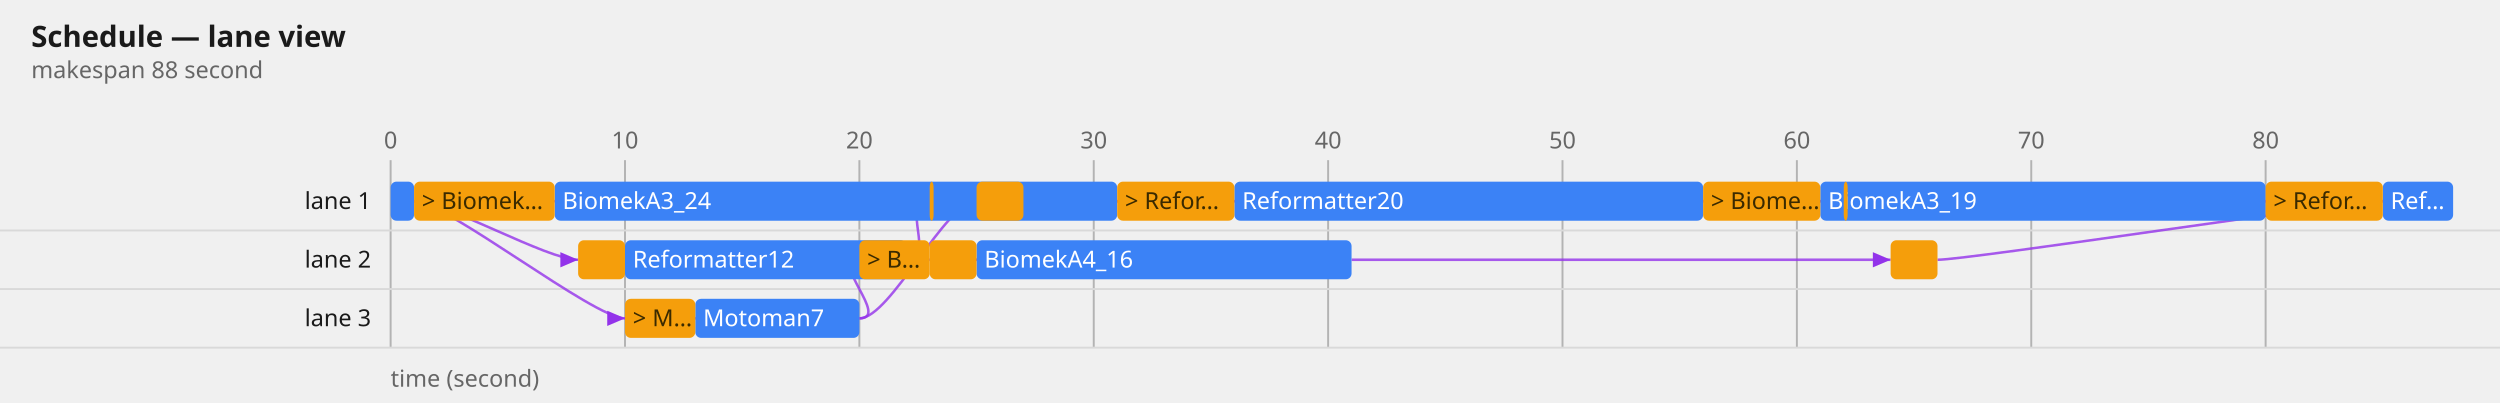
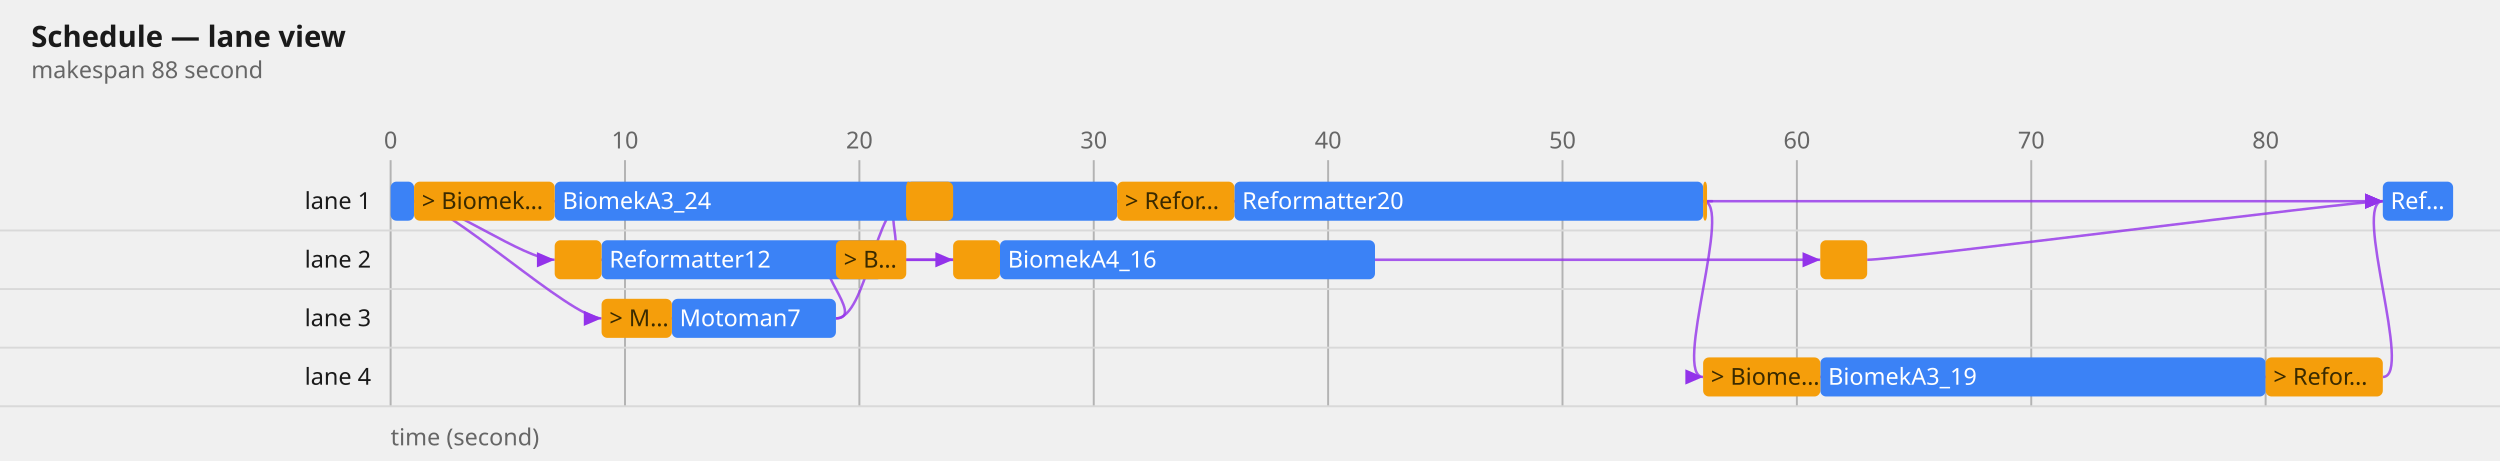
- <svg xmlns="http://www.w3.org/2000/svg" viewBox="0 0 1280 206" width="1280" height="206" font-family="system-ui, sans-serif" font-size="12">
+ <svg xmlns="http://www.w3.org/2000/svg" viewBox="0 0 1280 236" width="1280" height="236" font-family="system-ui, sans-serif" font-size="12">
  <text fill="#1a1a1a" font-size="15" font-weight="600" x="16" y="24">Schedule — lane view</text>
  <text fill="#666666" x="16" y="40">makespan 88 second</text>
  <defs>
    <marker id="ah" markerWidth="8" markerHeight="8" refX="7" refY="3" orient="auto">
      <path d="M0,0 L7,3 L0,6 Z" fill="#9333ea" />
    </marker>
  </defs>
  <g transform="translate(0,48)">
-     <line stroke="#b3b3b3" stroke-width="1" x1="200.0" y1="34.0" x2="200.0" y2="130.0" />
+     <line stroke="#b3b3b3" stroke-width="1" x1="200.0" y1="34.0" x2="200.0" y2="160.0" />
    <text fill="#666666" x="200.0" y="28.0" text-anchor="middle">0</text>
-     <line stroke="#b3b3b3" stroke-width="1" x1="320.0" y1="34.0" x2="320.0" y2="130.0" />
+     <line stroke="#b3b3b3" stroke-width="1" x1="320.0" y1="34.0" x2="320.0" y2="160.0" />
    <text fill="#666666" x="320.0" y="28.0" text-anchor="middle">10</text>
-     <line stroke="#b3b3b3" stroke-width="1" x1="440.0" y1="34.0" x2="440.0" y2="130.0" />
+     <line stroke="#b3b3b3" stroke-width="1" x1="440.0" y1="34.0" x2="440.0" y2="160.0" />
    <text fill="#666666" x="440.0" y="28.0" text-anchor="middle">20</text>
-     <line stroke="#b3b3b3" stroke-width="1" x1="560.0" y1="34.0" x2="560.0" y2="130.0" />
+     <line stroke="#b3b3b3" stroke-width="1" x1="560.0" y1="34.0" x2="560.0" y2="160.0" />
    <text fill="#666666" x="560.0" y="28.0" text-anchor="middle">30</text>
-     <line stroke="#b3b3b3" stroke-width="1" x1="680.0" y1="34.0" x2="680.0" y2="130.0" />
+     <line stroke="#b3b3b3" stroke-width="1" x1="680.0" y1="34.0" x2="680.0" y2="160.0" />
    <text fill="#666666" x="680.0" y="28.0" text-anchor="middle">40</text>
-     <line stroke="#b3b3b3" stroke-width="1" x1="800.0" y1="34.0" x2="800.0" y2="130.0" />
+     <line stroke="#b3b3b3" stroke-width="1" x1="800.0" y1="34.0" x2="800.0" y2="160.0" />
    <text fill="#666666" x="800.0" y="28.0" text-anchor="middle">50</text>
-     <line stroke="#b3b3b3" stroke-width="1" x1="920.0" y1="34.0" x2="920.0" y2="130.0" />
+     <line stroke="#b3b3b3" stroke-width="1" x1="920.0" y1="34.0" x2="920.0" y2="160.0" />
    <text fill="#666666" x="920.0" y="28.0" text-anchor="middle">60</text>
-     <line stroke="#b3b3b3" stroke-width="1" x1="1040.0" y1="34.0" x2="1040.0" y2="130.0" />
+     <line stroke="#b3b3b3" stroke-width="1" x1="1040.0" y1="34.0" x2="1040.0" y2="160.0" />
    <text fill="#666666" x="1040.0" y="28.0" text-anchor="middle">70</text>
-     <line stroke="#b3b3b3" stroke-width="1" x1="1160.0" y1="34.0" x2="1160.0" y2="130.0" />
+     <line stroke="#b3b3b3" stroke-width="1" x1="1160.0" y1="34.0" x2="1160.0" y2="160.0" />
    <text fill="#666666" x="1160.0" y="28.0" text-anchor="middle">80</text>
-     <text fill="#666666" x="200.0" y="150.0">time (second)</text>
+     <text fill="#666666" x="200.0" y="180.0">time (second)</text>
    <line stroke="#d9d9d9" stroke-width="1" x1="0" y1="70.0" x2="1280.0" y2="70.0" />
    <text fill="#1a1a1a" x="190.0" y="59.0" text-anchor="end">lane 1</text>
    <line stroke="#d9d9d9" stroke-width="1" x1="0" y1="100.0" x2="1280.0" y2="100.0" />
    <text fill="#1a1a1a" x="190.0" y="89.0" text-anchor="end">lane 2</text>
    <line stroke="#d9d9d9" stroke-width="1" x1="0" y1="130.0" x2="1280.0" y2="130.0" />
    <text fill="#1a1a1a" x="190.0" y="119.0" text-anchor="end">lane 3</text>
+     <line stroke="#d9d9d9" stroke-width="1" x1="0" y1="160.0" x2="1280.0" y2="160.0" />
+     <text fill="#1a1a1a" x="190.0" y="149.0" text-anchor="end">lane 4</text>
    <path fill="none" stroke="#9333ea" stroke-width="1.3" stroke-opacity="0.8" d="M212.0,55.0 C228.0,55.0 196.0,55.0 212.0,55.0" marker-end="url(#ah)" />
    <path fill="none" stroke="#9333ea" stroke-width="1.3" stroke-opacity="0.8" d="M284.0,55.0 C300.0,55.0 268.0,55.0 284.0,55.0" marker-end="url(#ah)" />
-     <path fill="none" stroke="#9333ea" stroke-width="1.3" stroke-opacity="0.8" d="M212.0,55.0 C228.0,55.0 280.0,85.0 296.0,85.0" marker-end="url(#ah)" />
-     <path fill="none" stroke="#9333ea" stroke-width="1.3" stroke-opacity="0.8" d="M320.0,85.0 C336.0,85.0 304.0,85.0 320.0,85.0" marker-end="url(#ah)" />
-     <path fill="none" stroke="#9333ea" stroke-width="1.3" stroke-opacity="0.8" d="M212.0,55.0 C228.0,55.0 304.0,115.0 320.0,115.0" marker-end="url(#ah)" />
-     <path fill="none" stroke="#9333ea" stroke-width="1.3" stroke-opacity="0.8" d="M356.0,115.0 C372.0,115.0 340.0,115.0 356.0,115.0" marker-end="url(#ah)" />
-     <path fill="none" stroke="#9333ea" stroke-width="1.3" stroke-opacity="0.8" d="M440.0,115.0 C456.0,115.0 424.0,85.0 440.0,85.0" marker-end="url(#ah)" />
-     <path fill="none" stroke="#9333ea" stroke-width="1.3" stroke-opacity="0.8" d="M476.0,85.0 C492.0,85.0 484.0,85.0 500.0,85.0" marker-end="url(#ah)" />
-     <path fill="none" stroke="#9333ea" stroke-width="1.3" stroke-opacity="0.8" d="M464.0,85.0 C480.0,85.0 460.0,55.0 476.0,55.0" marker-end="url(#ah)" />
-     <path fill="none" stroke="#9333ea" stroke-width="1.3" stroke-opacity="0.8" d="M476.0,55.0 C492.0,55.0 616.0,55.0 632.0,55.0" marker-end="url(#ah)" />
-     <path fill="none" stroke="#9333ea" stroke-width="1.3" stroke-opacity="0.8" d="M464.0,85.0 C480.0,85.0 460.0,85.0 476.0,85.0" marker-end="url(#ah)" />
-     <path fill="none" stroke="#9333ea" stroke-width="1.3" stroke-opacity="0.8" d="M500.0,85.0 C516.0,85.0 484.0,85.0 500.0,85.0" marker-end="url(#ah)" />
-     <path fill="none" stroke="#9333ea" stroke-width="1.3" stroke-opacity="0.8" d="M440.0,115.0 C456.0,115.0 484.0,55.0 500.0,55.0" marker-end="url(#ah)" />
-     <path fill="none" stroke="#9333ea" stroke-width="1.3" stroke-opacity="0.8" d="M524.0,55.0 C540.0,55.0 616.0,55.0 632.0,55.0" marker-end="url(#ah)" />
+     <path fill="none" stroke="#9333ea" stroke-width="1.3" stroke-opacity="0.8" d="M212.0,55.0 C228.0,55.0 268.0,85.0 284.0,85.0" marker-end="url(#ah)" />
+     <path fill="none" stroke="#9333ea" stroke-width="1.3" stroke-opacity="0.8" d="M308.0,85.0 C324.0,85.0 292.0,85.0 308.0,85.0" marker-end="url(#ah)" />
+     <path fill="none" stroke="#9333ea" stroke-width="1.3" stroke-opacity="0.8" d="M212.0,55.0 C228.0,55.0 292.0,115.0 308.0,115.0" marker-end="url(#ah)" />
+     <path fill="none" stroke="#9333ea" stroke-width="1.3" stroke-opacity="0.8" d="M344.0,115.0 C360.0,115.0 328.0,115.0 344.0,115.0" marker-end="url(#ah)" />
+     <path fill="none" stroke="#9333ea" stroke-width="1.3" stroke-opacity="0.8" d="M428.0,115.0 C444.0,115.0 412.0,85.0 428.0,85.0" marker-end="url(#ah)" />
+     <path fill="none" stroke="#9333ea" stroke-width="1.3" stroke-opacity="0.8" d="M464.0,85.0 C480.0,85.0 496.0,85.0 512.0,85.0" marker-end="url(#ah)" />
+     <path fill="none" stroke="#9333ea" stroke-width="1.3" stroke-opacity="0.8" d="M452.0,85.0 C468.0,85.0 448.0,55.0 464.0,55.0" marker-end="url(#ah)" />
+     <path fill="none" stroke="#9333ea" stroke-width="1.3" stroke-opacity="0.8" d="M464.0,55.0 C480.0,55.0 616.0,55.0 632.0,55.0" marker-end="url(#ah)" />
+     <path fill="none" stroke="#9333ea" stroke-width="1.3" stroke-opacity="0.8" d="M428.0,115.0 C444.0,115.0 448.0,55.0 464.0,55.0" marker-end="url(#ah)" />
+     <path fill="none" stroke="#9333ea" stroke-width="1.3" stroke-opacity="0.8" d="M488.0,55.0 C504.0,55.0 616.0,55.0 632.0,55.0" marker-end="url(#ah)" />
+     <path fill="none" stroke="#9333ea" stroke-width="1.3" stroke-opacity="0.8" d="M452.0,85.0 C468.0,85.0 472.0,85.0 488.0,85.0" marker-end="url(#ah)" />
+     <path fill="none" stroke="#9333ea" stroke-width="1.3" stroke-opacity="0.8" d="M512.0,85.0 C528.0,85.0 496.0,85.0 512.0,85.0" marker-end="url(#ah)" />
    <path fill="none" stroke="#9333ea" stroke-width="1.3" stroke-opacity="0.8" d="M572.0,55.0 C588.0,55.0 556.0,55.0 572.0,55.0" marker-end="url(#ah)" />
    <path fill="none" stroke="#9333ea" stroke-width="1.3" stroke-opacity="0.8" d="M632.0,55.0 C648.0,55.0 616.0,55.0 632.0,55.0" marker-end="url(#ah)" />
    <path fill="none" stroke="#9333ea" stroke-width="1.3" stroke-opacity="0.8" d="M872.0,55.0 C888.0,55.0 856.0,55.0 872.0,55.0" marker-end="url(#ah)" />
-     <path fill="none" stroke="#9333ea" stroke-width="1.3" stroke-opacity="0.8" d="M932.0,55.0 C948.0,55.0 916.0,55.0 932.0,55.0" marker-end="url(#ah)" />
-     <path fill="none" stroke="#9333ea" stroke-width="1.3" stroke-opacity="0.8" d="M872.0,55.0 C888.0,55.0 928.0,55.0 944.0,55.0" marker-end="url(#ah)" />
-     <path fill="none" stroke="#9333ea" stroke-width="1.3" stroke-opacity="0.8" d="M944.0,55.0 C960.0,55.0 1204.0,55.0 1220.0,55.0" marker-end="url(#ah)" />
-     <path fill="none" stroke="#9333ea" stroke-width="1.3" stroke-opacity="0.8" d="M692.0,85.0 C708.0,85.0 952.0,85.0 968.0,85.0" marker-end="url(#ah)" />
-     <path fill="none" stroke="#9333ea" stroke-width="1.3" stroke-opacity="0.8" d="M992.0,85.0 C1008.0,85.0 1204.0,55.0 1220.0,55.0" marker-end="url(#ah)" />
-     <path fill="none" stroke="#9333ea" stroke-width="1.3" stroke-opacity="0.8" d="M1160.0,55.0 C1176.0,55.0 1144.0,55.0 1160.0,55.0" marker-end="url(#ah)" />
-     <path fill="none" stroke="#9333ea" stroke-width="1.3" stroke-opacity="0.8" d="M1220.0,55.0 C1236.0,55.0 1204.0,55.0 1220.0,55.0" marker-end="url(#ah)" />
+     <path fill="none" stroke="#9333ea" stroke-width="1.3" stroke-opacity="0.8" d="M872.0,55.0 C888.0,55.0 1204.0,55.0 1220.0,55.0" marker-end="url(#ah)" />
+     <path fill="none" stroke="#9333ea" stroke-width="1.3" stroke-opacity="0.8" d="M872.0,55.0 C888.0,55.0 856.0,145.0 872.0,145.0" marker-end="url(#ah)" />
+     <path fill="none" stroke="#9333ea" stroke-width="1.3" stroke-opacity="0.8" d="M932.0,145.0 C948.0,145.0 916.0,145.0 932.0,145.0" marker-end="url(#ah)" />
+     <path fill="none" stroke="#9333ea" stroke-width="1.3" stroke-opacity="0.8" d="M704.0,85.0 C720.0,85.0 916.0,85.0 932.0,85.0" marker-end="url(#ah)" />
+     <path fill="none" stroke="#9333ea" stroke-width="1.3" stroke-opacity="0.8" d="M956.0,85.0 C972.0,85.0 1204.0,55.0 1220.0,55.0" marker-end="url(#ah)" />
+     <path fill="none" stroke="#9333ea" stroke-width="1.3" stroke-opacity="0.8" d="M1160.0,145.0 C1176.0,145.0 1144.0,145.0 1160.0,145.0" marker-end="url(#ah)" />
+     <path fill="none" stroke="#9333ea" stroke-width="1.3" stroke-opacity="0.8" d="M1220.0,145.0 C1236.0,145.0 1204.0,55.0 1220.0,55.0" marker-end="url(#ah)" />
    <rect fill="#3b82f6" x="200.0" y="45.0" width="12.0" height="20" rx="3" />
    <rect fill="#3b82f6" x="284.0" y="45.0" width="288.0" height="20" rx="3" />
    <text fill="#ffffff" x="288.0" y="59.0">BiomekA3_24</text>
-     <rect fill="#3b82f6" x="320.0" y="75.0" width="144.0" height="20" rx="3" />
-     <text fill="#ffffff" x="324.0" y="89.0">Reformatter12</text>
-     <rect fill="#3b82f6" x="356.0" y="105.0" width="84.0" height="20" rx="3" />
-     <text fill="#ffffff" x="360.0" y="119.0">Motoman7</text>
-     <rect fill="#3b82f6" x="500.0" y="75.0" width="192.0" height="20" rx="3" />
-     <text fill="#ffffff" x="504.0" y="89.0">BiomekA4_16</text>
+     <rect fill="#3b82f6" x="308.0" y="75.0" width="144.0" height="20" rx="3" />
+     <text fill="#ffffff" x="312.0" y="89.0">Reformatter12</text>
+     <rect fill="#3b82f6" x="344.0" y="105.0" width="84.0" height="20" rx="3" />
+     <text fill="#ffffff" x="348.0" y="119.0">Motoman7</text>
+     <rect fill="#3b82f6" x="512.0" y="75.0" width="192.0" height="20" rx="3" />
+     <text fill="#ffffff" x="516.0" y="89.0">BiomekA4_16</text>
    <rect fill="#3b82f6" x="632.0" y="45.0" width="240.0" height="20" rx="3" />
    <text fill="#ffffff" x="636.0" y="59.0">Reformatter20</text>
-     <rect fill="#3b82f6" x="932.0" y="45.0" width="228.0" height="20" rx="3" />
-     <text fill="#ffffff" x="936.0" y="59.0">BiomekA3_19</text>
+     <rect fill="#3b82f6" x="932.0" y="135.0" width="228.0" height="20" rx="3" />
+     <text fill="#ffffff" x="936.0" y="149.0">BiomekA3_19</text>
    <rect fill="#3b82f6" x="1220.0" y="45.0" width="36.0" height="20" rx="3" />
    <text fill="#ffffff" x="1224.0" y="59.0">Ref…</text>
    <rect fill="#f59e0b" x="212.0" y="45.0" width="72.0" height="20" rx="3" />
    <text fill="#3a2a00" x="216.0" y="59.0">&gt; Biomek…</text>
-     <rect fill="#f59e0b" x="296.0" y="75.0" width="24.0" height="20" rx="3" />
-     <rect fill="#f59e0b" x="320.0" y="105.0" width="36.0" height="20" rx="3" />
-     <text fill="#3a2a00" x="324.0" y="119.0">&gt; M…</text>
-     <rect fill="#f59e0b" x="440.0" y="75.0" width="36.0" height="20" rx="3" />
-     <text fill="#3a2a00" x="444.0" y="89.0">&gt; B…</text>
-     <rect fill="#f59e0b" x="476.0" y="45.0" width="2.0" height="20" rx="3" />
-     <rect fill="#f59e0b" x="476.0" y="75.0" width="24.0" height="20" rx="3" />
-     <rect fill="#f59e0b" x="500.0" y="45.0" width="24.0" height="20" rx="3" />
+     <rect fill="#f59e0b" x="284.0" y="75.0" width="24.0" height="20" rx="3" />
+     <rect fill="#f59e0b" x="308.0" y="105.0" width="36.0" height="20" rx="3" />
+     <text fill="#3a2a00" x="312.0" y="119.0">&gt; M…</text>
+     <rect fill="#f59e0b" x="428.0" y="75.0" width="36.0" height="20" rx="3" />
+     <text fill="#3a2a00" x="432.0" y="89.0">&gt; B…</text>
+     <rect fill="#f59e0b" x="464.0" y="45.0" width="2.0" height="20" rx="3" />
+     <rect fill="#f59e0b" x="464.0" y="45.0" width="24.0" height="20" rx="3" />
+     <rect fill="#f59e0b" x="488.0" y="75.0" width="24.0" height="20" rx="3" />
    <rect fill="#f59e0b" x="572.0" y="45.0" width="60.0" height="20" rx="3" />
    <text fill="#3a2a00" x="576.0" y="59.0">&gt; Refor…</text>
-     <rect fill="#f59e0b" x="872.0" y="45.0" width="60.0" height="20" rx="3" />
-     <text fill="#3a2a00" x="876.0" y="59.0">&gt; Biome…</text>
-     <rect fill="#f59e0b" x="944.0" y="45.0" width="2.0" height="20" rx="3" />
-     <rect fill="#f59e0b" x="968.0" y="75.0" width="24.0" height="20" rx="3" />
-     <rect fill="#f59e0b" x="1160.0" y="45.0" width="60.0" height="20" rx="3" />
-     <text fill="#3a2a00" x="1164.0" y="59.0">&gt; Refor…</text>
+     <rect fill="#f59e0b" x="872.0" y="45.0" width="2.0" height="20" rx="3" />
+     <rect fill="#f59e0b" x="872.0" y="135.0" width="60.0" height="20" rx="3" />
+     <text fill="#3a2a00" x="876.0" y="149.0">&gt; Biome…</text>
+     <rect fill="#f59e0b" x="932.0" y="75.0" width="24.0" height="20" rx="3" />
+     <rect fill="#f59e0b" x="1160.0" y="135.0" width="60.0" height="20" rx="3" />
+     <text fill="#3a2a00" x="1164.0" y="149.0">&gt; Refor…</text>
  </g>
</svg>
